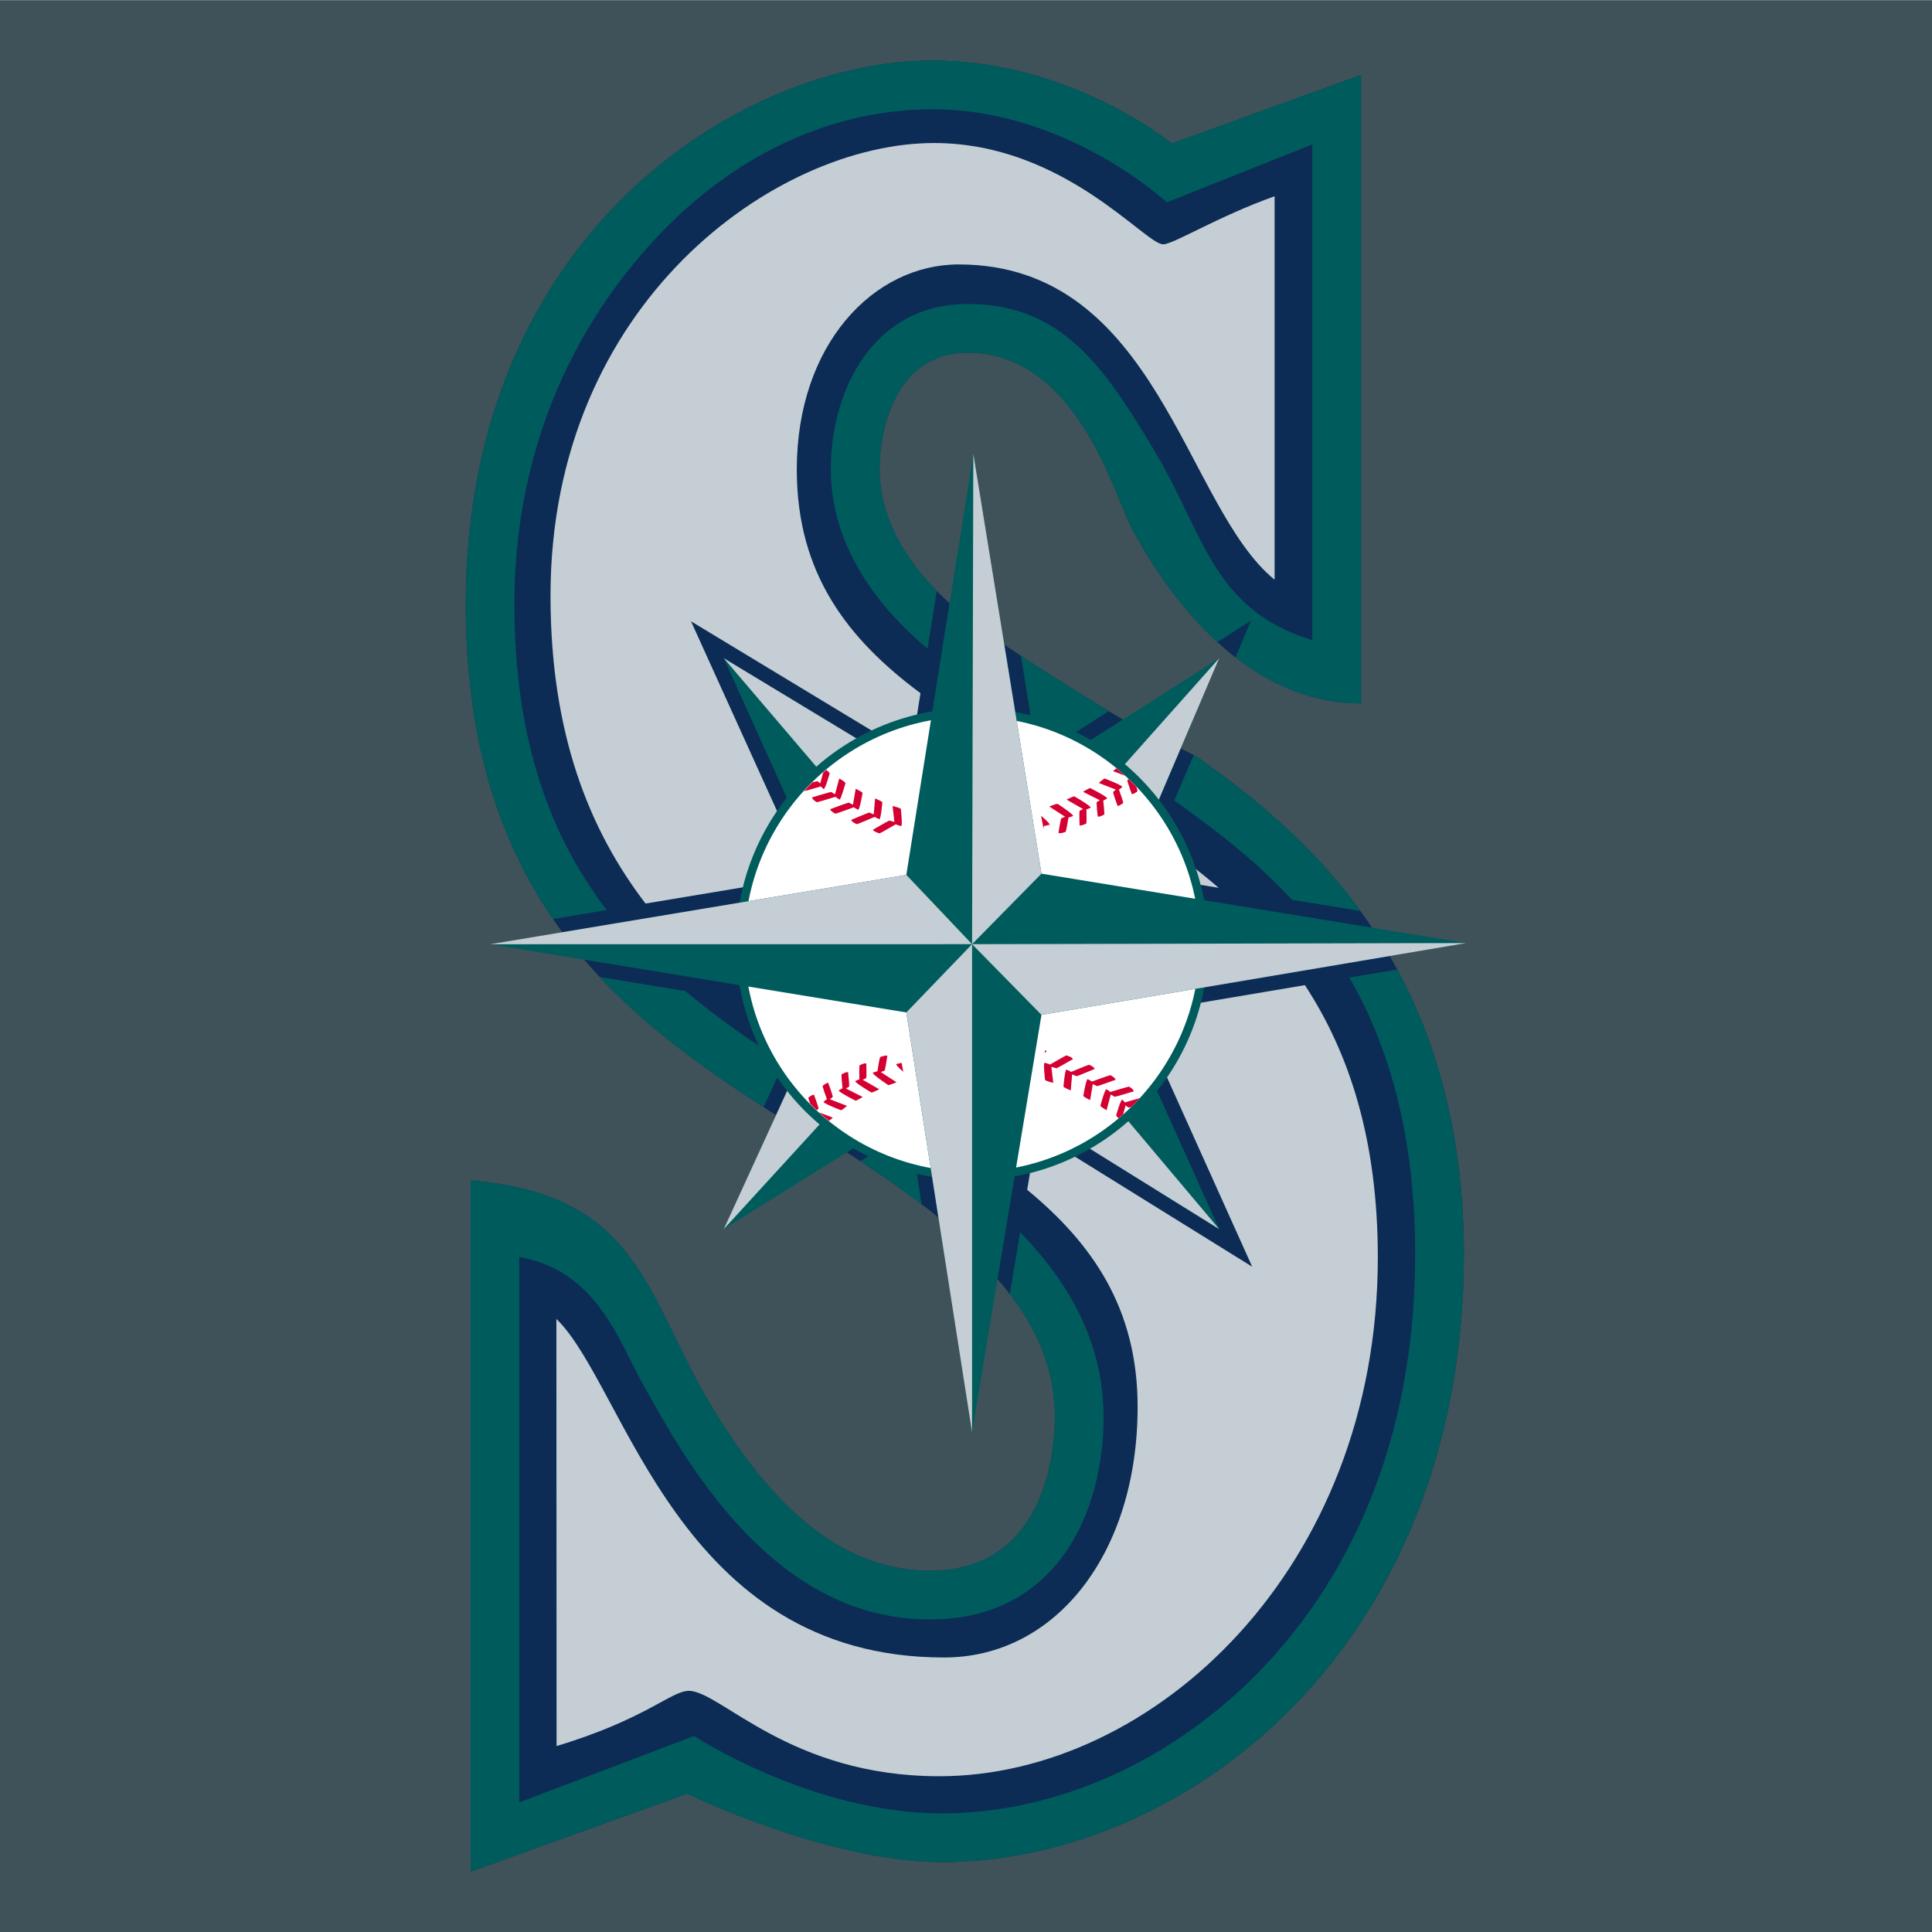
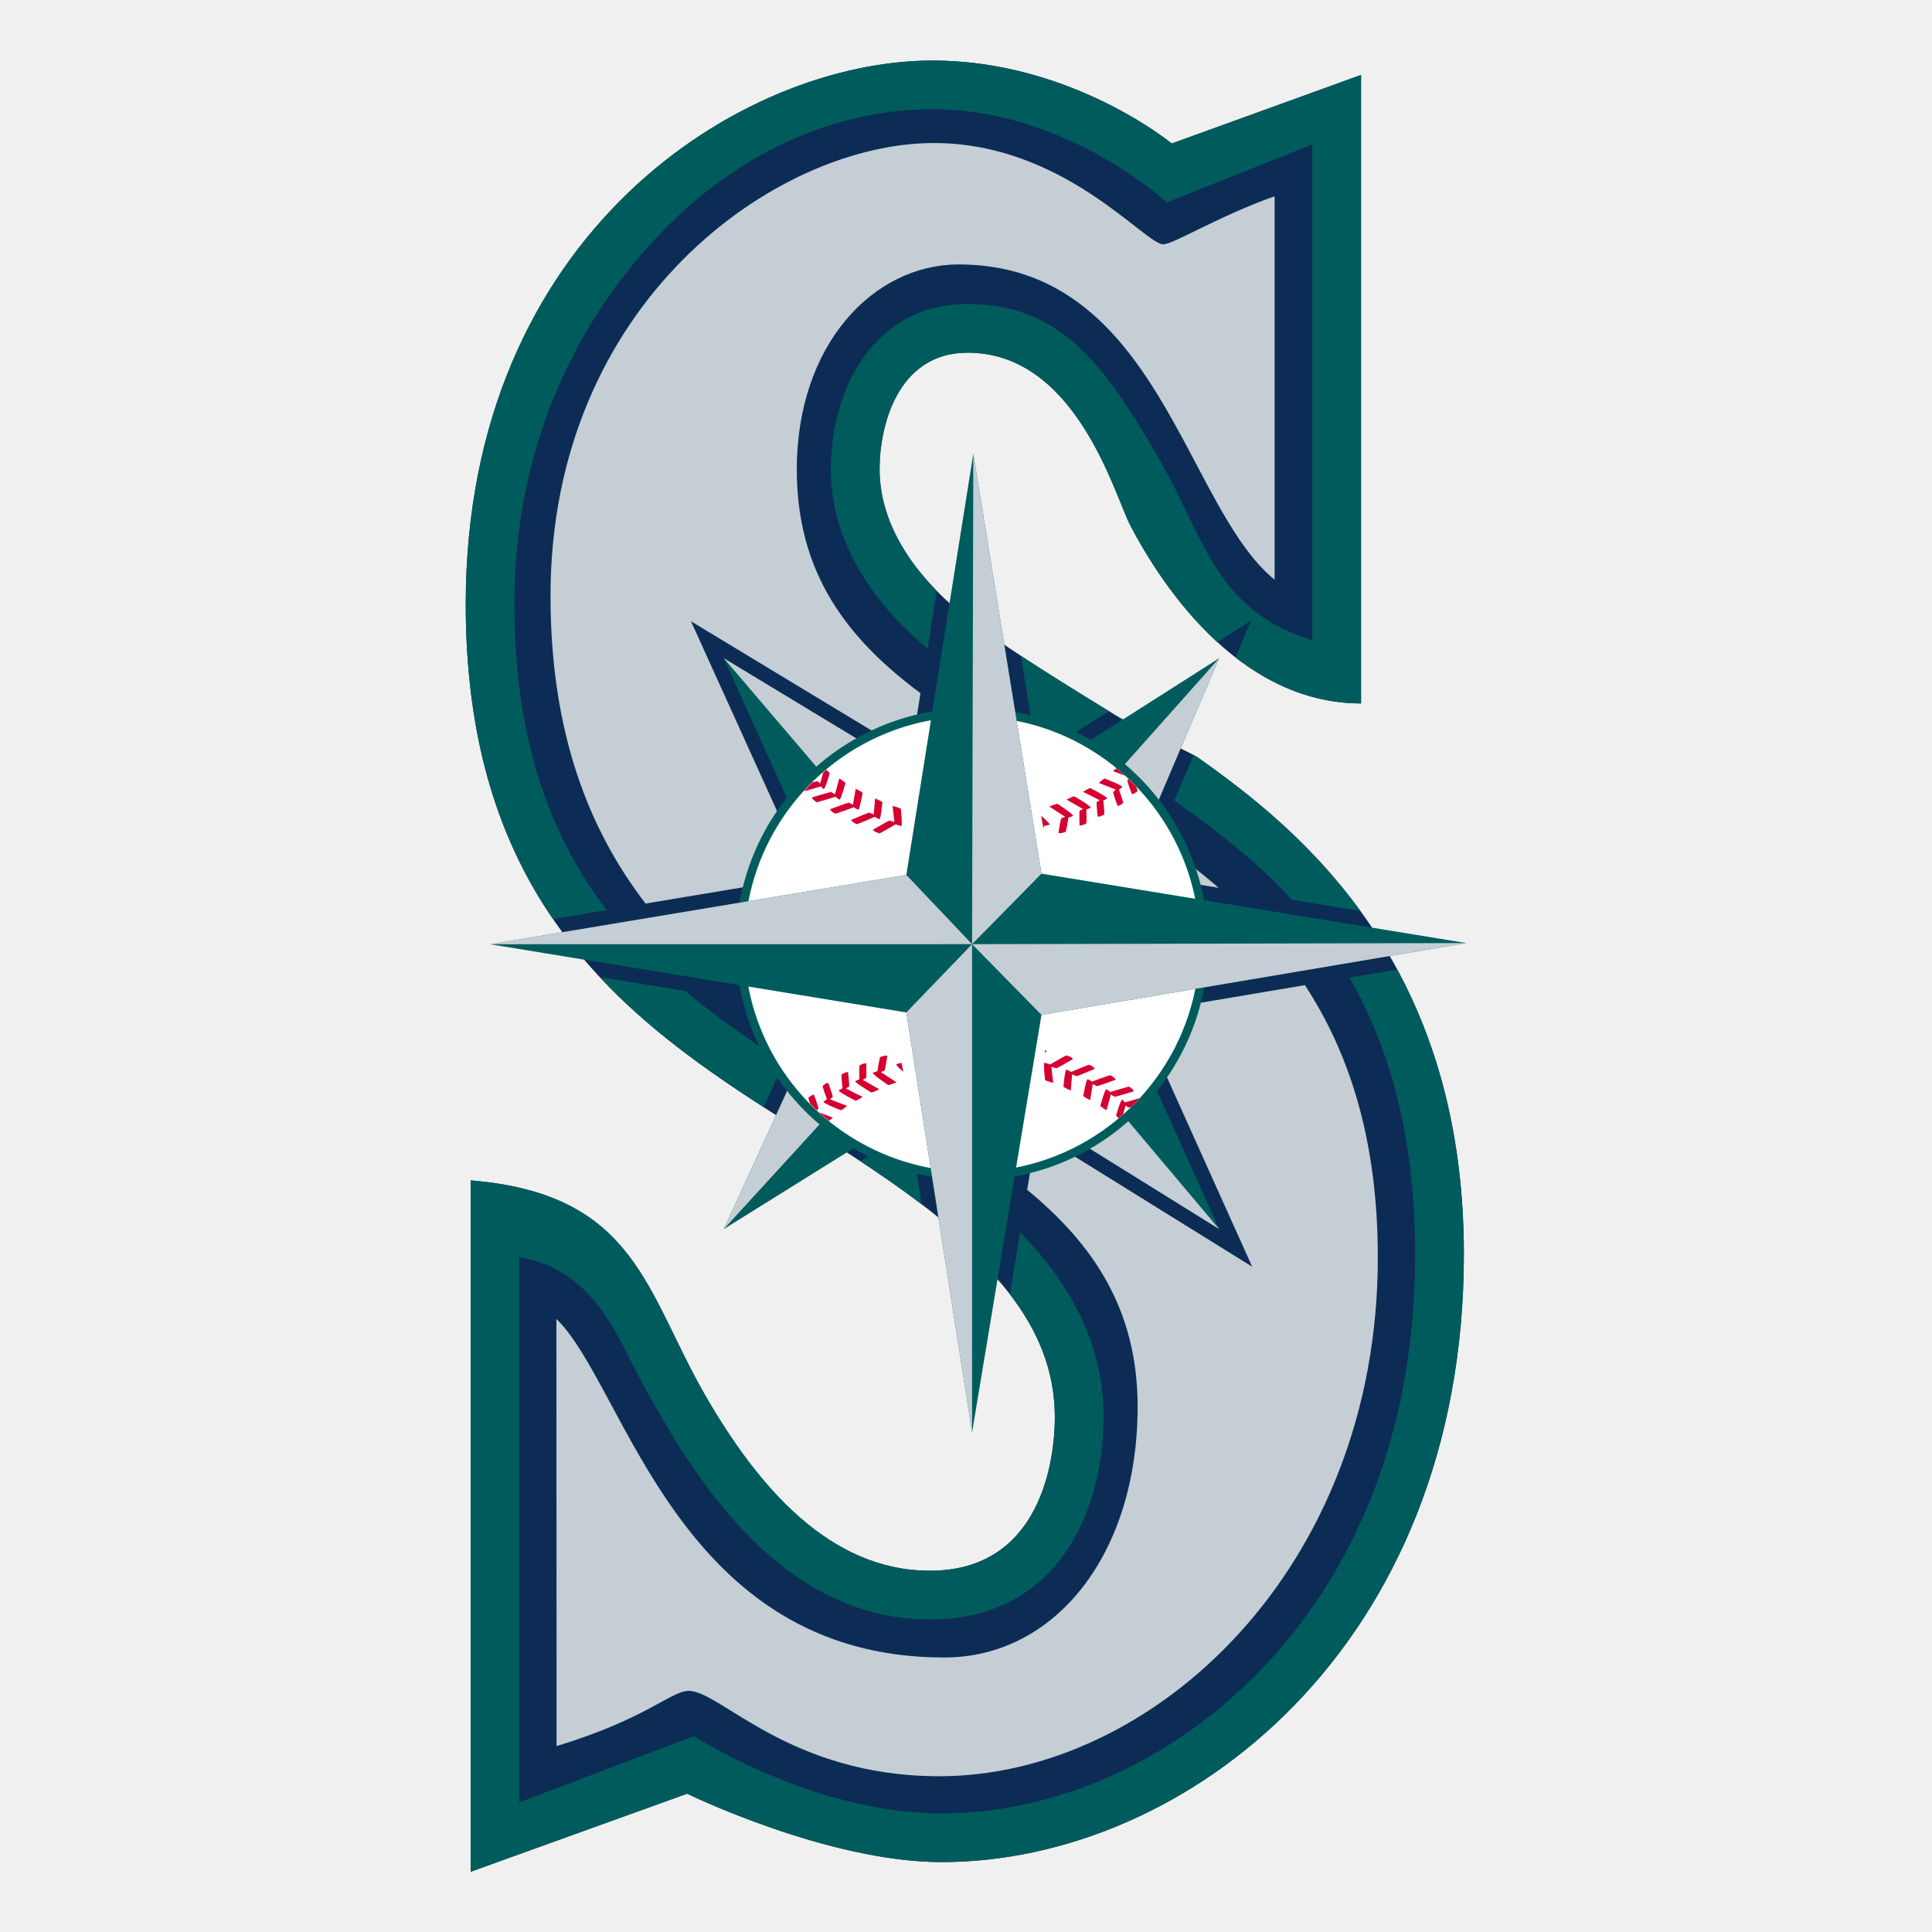
<svg xmlns="http://www.w3.org/2000/svg" version="1.1" id="svg23675" viewBox="0 0 250 250" height="250" width="250">
  <defs id="defs23713" />
-   <path id="path23677" d="M0 .021h250v249.996H0z" fill="#405259" />
+   <path id="path23677" d="M0 .021h250v249.996H0z" fill="#40525900" />
  <path id="path23679" fill="#0c2c56" d="M60.898 152.743c21.416 1.739 22.636 14.435 30.396 27.878 6.752 11.688 16.006 22.629 29.038 22.629 14.435 0 16.166-14.466 16.166-19.852 0-8.408-4.257-15.183-10.688-21.226-1.022-.946-2.762-3.311-3.875-4.227-4.349-3.586-9.384-6.942-14.633-10.284-1.435-.916-2.212-.412-3.67-1.328-20.82-13.106-43.365-27.942-43.365-68.142 0-48.02 35.744-70.358 60.402-70.358 17.959 0 30.953 10.735 30.953 10.735l24.498-8.873v81.329c-16.221 0-26.275-16.189-29.854-23.025-2.021-3.86-6.965-22.362-21.049-22.362-9.087 0-11.398 9.499-11.398 15.068 0 7.774 5.203 14.931 13.122 20.63 4.959 3.563 11.224 7.416 17.281 11.131 2.892 1.785 9.826 4.875 10.826 5.584 13.152 9.308 34.378 26.436 34.378 64.229 0 50.812-35.996 78.674-67.574 78.674-14.809 0-32.936-8.85-32.936-8.85l-28.015 10.101v-89.461z" />
  <g id="g23681" fill="#005c5c">
    <path id="path23683" d="M143.479 92.017c-3.86-2.373-7.782-4.792-11.368-7.149l1.351 8.354c1.373.862 2.754 1.717 4.112 2.556l5.905-3.761zM98.808 143.268l2.647-5.783c-4.288-2.777-8.659-5.787-12.779-9.243l-11.085-1.815c6.317 6.769 13.763 12.034 21.217 16.841zM117.89 147.082c-.237-.168-.473-.32-.702-.488l-5.867 3.662c2.77 1.831 5.44 3.678 7.935 5.585l-1.366-8.759z" />
    <path id="path23685" d="M174.614 126.502c5.852 10.144 8.507 22.183 8.507 35.778 0 27.496-10.964 44.54-20.157 54-11.353 11.674-26.337 18.372-41.115 18.372-16.777 0-32.051-10.01-32.051-10.01l-22.606 8.591v-70.572c7.561 1.313 11.139 6.684 14.282 13.138 1.267 2.595 2.739 5.158 4.364 7.98 10.017 17.334 21.293 25.772 34.493 25.772 16.586 0 22.469-14.084 22.469-26.153 0-8.637-3.548-16.495-10.796-23.941l-1.328 8.026c3.617 4.685 5.821 9.888 5.821 15.915 0 5.386-1.731 19.852-16.166 19.852-13.031 0-22.286-10.94-29.038-22.629-7.759-13.443-8.98-26.139-30.396-27.878v89.462l28.015-10.101s18.127 8.85 32.936 8.85c31.578 0 67.574-27.862 67.574-78.674 0-15.427-3.54-27.405-8.621-36.824l-6.187 1.046zM155.045 98.052c-.115-.084-.32-.206-.58-.343l-2.51 5.875c4.799 3.411 10.276 7.484 15.221 12.848l8.85 1.442c-6.73-9.263-14.755-15.42-20.981-19.822zM78.506 117.758c-8.026-10.467-11.948-23.422-11.948-39.566 0-25.055 11.963-41.359 20.638-49.721 9.857-9.506 21.69-14.335 33.47-14.335 17.411 0 30.319 12.047 30.319 12.047l18.83-7.5v64.163c-12.863-3.929-14.038-13.717-20.165-24.055-6.744-11.391-12.245-19.455-24.437-19.455-12.162 0-17.7 11.078-17.7 21.37 0 8.385 4.318 16.35 12.512 23.224l1.19-7.477c-4.608-4.7-7.4-10.056-7.4-15.747 0-5.57 2.312-15.068 11.398-15.068 14.084 0 19.027 18.501 21.049 22.362 1.915 3.655 5.685 9.987 11.254 15.091l4.379-2.792-2.029 4.768c4.448 3.449 9.872 5.958 16.251 5.958V9.696l-24.498 8.873S138.626 7.834 120.666 7.834c-24.658 0-60.402 22.339-60.402 70.358 0 17.914 4.479 30.792 11.284 40.726l6.958-1.16z" />
  </g>
  <g id="g23687" fill="#c4ced4">
    <path id="path23689" d="M104.4 113.44L89.417 80.397l28.435 17.197 1.259-7.896c-9.354-6.958-16.007-15.389-16.007-28.938 0-16.174 9.911-26.542 20.95-26.542 25.78 0 29.251 31.372 40.879 40.794V25.397c-7.324 2.602-13.077 6.218-14.42 6.218-2.357 0-12.871-13.107-29.648-13.107-20.515 0-49.629 20.744-49.629 58.579 0 17.723 4.944 30.243 12.298 39.833l20.866-3.48zM149.734 108.779l-1.915 4.486 9.873 1.618c-2.541-2.206-5.218-4.212-7.958-6.104zM96.176 129.47c2.189 1.717 4.44 3.33 6.729 4.871l1.61-3.506-8.339-1.365zM147.613 131.064l.046.907 14.374 31.94-27.894-17.318-1.221 7.37c8.438 6.958 14.29 15.351 14.29 28.076 0 18.905-10.551 32.44-25.047 32.44-34.5 0-41.214-35.172-50.164-43.809l.023 55.268c11.551-3.479 14.809-7.141 17.12-7.141 4.09 0 13.016 11.047 32.395 11.047 27.694 0 56.755-26.81 56.755-67.123 0-15.229-3.692-26.475-9.438-35.244l-21.239 3.587z" />
  </g>
  <path id="path23691" d="M93.658 85.173l13.23 29.297-.16 16.068-13.07 28.507 26.78-16.693 9.445-.641 27.878 17.334-11.971-26.623-.938-17.005 12.909-30.244-24.254 15.434-12.764.947" fill="#005c5c" />
  <path id="path23693" d="M93.658 85.173l20.951 24.567-7.881 20.798-13.07 28.507 22.202-24.262 14.023 6.928 27.878 17.334-25.2-29.926 12.291-13.702 12.909-30.244-22.995 25.833-14.023-9.452" fill="#c4ced4" />
  <path id="path23695" fill="#005c5c" d="M156.342 122.176c0 16.88-13.68 30.552-30.556 30.552S95.23 139.056 95.23 122.176c0-16.876 13.68-30.556 30.556-30.556s30.556 13.68 30.556 30.556z" />
  <path id="path23697" fill="#FFF" d="M155.243 122.176c0 16.27-13.184 29.453-29.458 29.453-16.266 0-29.457-13.184-29.457-29.453 0-16.266 13.191-29.457 29.457-29.457 16.275 0 29.458 13.191 29.458 29.457z" />
  <g id="g23699" fill="#d50032">
    <path id="path23701" d="M106.583 102.111c.229-.069.778-2.037.778-2.037-.038-.107-.305-.351-.427-.465-.137.106-.274.236-.412.351l-.389 1.412-.343-.282c-.046-.008-.32.061-.656.152-.374.366-.74.74-1.091 1.137.503-.114 1.915-.542 2.174-.618.144.167.366.35.366.35" />
    <path id="path23703" d="M108.643 103.476c.198-.083.763-2.144.763-2.144-.068-.168-.641-.503-.641-.503l-.168-.084-.046.167-.503 1.87-.496-.298c-.122-.015-2.464.694-2.464.694-.031.259.595.633.595.633.106.008 2.182-.625 2.434-.709.19.176.526.374.526.374M108.101 105.292c.114.008 2.212-.771 2.38-.832.213.153.572.328.572.328.213-.099.564-2.182.564-2.182-.084-.145-.725-.458-.725-.458l-.175-.077-.023.191-.32 1.869-.542-.274c-.122 0-2.396.847-2.396.847-.014.26.665.588.665.588M110.207 106.215c.168.229.664.435.664.435.107 0 2.159-.877 2.312-.946.221.145.618.305.618.305.199-.107.374-2.197.374-2.197-.091-.145-.755-.412-.755-.412l-.183-.084-.015.191-.16 1.869-.58-.229c-.122 0-2.334.946-2.334.946-.002.031.02.084.059.122M112.968 107.36c.008.045.039.076.077.129h.007c.199.198.763.351.763.351.099-.015 1.968-1.106 2.09-1.175.259.114.717.236.717.236.183-.16-.054-2.235-.054-2.235-.106-.122-.862-.32-.862-.32l-.199-.061.016.213.213 1.862-.656-.183c-.105.023-2.112 1.183-2.112 1.183M135.032 107.23c.023-.16.046-.282.054-.351.268-.03.74-.16.74-.16.008-.03-.023-.076-.054-.13h.008l-.03-.03c-.176-.244-.626-.656-1.03-1.007.114.587.214 1.152.312 1.678M137.337 105.879c-.1.122-.374 1.892-.374 1.892.19.153.931-.129.931-.129.076-.099.328-1.595.366-1.847.244-.076.596-.198.596-.198 0-.03-.023-.076-.062-.137l.016-.008-.062-.03c-.396-.435-1.899-1.412-1.899-1.412-.13-.015-.816.252-.816.252l-.26.099 2.061 1.335M139.709 104.911c-.076.13-.015 1.884-.015 1.884.206.115.87-.229.87-.229.061-.115.022-1.511.015-1.816.236-.084.564-.244.564-.244 0-.031-.03-.061-.091-.122h.022l-.054-.023c-.419-.412-1.999-1.313-1.999-1.313-.137-.007-.763.298-.763.298l-.244.122 2.129 1.221M141.922 103.781c-.076.145.122 1.87.122 1.87.222.114.839-.252.839-.252.062-.122-.091-1.526-.121-1.808.229-.099.503-.267.503-.267 0-.038-.03-.076-.084-.122h.008l-.03-.023c-.428-.374-2.075-1.198-2.075-1.198-.146 0-.718.343-.718.343l-.221.137 2.174 1.091M144.043 102.469c-.046.16.572 1.808.572 1.808.229.053.725-.374.725-.374.03-.129-.435-1.411-.549-1.724.19-.122.442-.343.442-.343-.038-.236-2.273-1.091-2.273-1.091-.146.023-.596.412-.596.412l-.175.161 2.204.854m.306 1.914zM146.454 102.751c.229.061.732-.366.732-.366.015-.061-.054-.29-.153-.58-.32-.328-.655-.664-.991-.992l-.16.145c-.038.146.572 1.793.572 1.793M144.027 99.784l1.557.595c-.366-.328-.732-.648-1.113-.961-.138.107-.268.213-.268.213M145.218 142.291c-.244.076-.786 2.045-.786 2.045.023.076.184.244.321.366.198-.168.389-.336.579-.504l.32-1.16.344.275c.03.015.168-.016.366-.062.374-.381.748-.747 1.114-1.145-.626.168-1.679.474-1.908.55-.144-.182-.35-.365-.35-.365" />
    <path id="path23705" d="M146.11 140.612c-.114-.016-2.174.61-2.434.687-.19-.168-.526-.351-.526-.351-.214.092-.763 2.136-.763 2.136.061.153.648.488.648.488l.152.092.55-2.029.503.29c.106.015 2.457-.702 2.457-.702.032-.244-.587-.611-.587-.611M143.692 139.132c-.115-.015-2.259.764-2.389.824-.206-.152-.572-.32-.572-.32-.206.092-.549 2.167-.549 2.167.076.152.702.458.702.458l.183.076.336-2.061.549.275c.122 0 2.396-.824 2.396-.824.015-.259-.656-.595-.656-.595M141.579 138.187h.007-.007c-.168-.214-.656-.412-.656-.412-.114 0-2.19.885-2.312.931-.229-.152-.626-.306-.626-.306-.198.107-.374 2.213-.374 2.213.084.122.756.412.756.412l.19.076.175-2.075.58.229c.122 0 2.335-.931 2.335-.931 0-.047-.03-.092-.068-.137M138.824 137.057c0-.045-.03-.091-.076-.137h.008-.008c-.198-.198-.763-.352-.763-.352-.106.016-2.015 1.13-2.105 1.176-.244-.107-.718-.229-.718-.229-.183.152.069 2.243.069 2.228.099.138.861.321.861.321l.198.061-.244-2.075.672.184c.107-.017 2.106-1.177 2.106-1.177M135.346 135.943h-.016c-.016-.016-.054-.046-.092-.062-.015.122-.038.229-.061.352.152-.107.244-.184.244-.184-.007-.029-.045-.06-.075-.106M114.464 138.537c.084-.106.358-1.907.358-1.907-.183-.138-.923.152-.923.152-.084.092-.328 1.572-.359 1.831-.251.076-.603.198-.603.198-.008.046.099.168.099.168.412.442 1.907 1.435 1.907 1.435.122 0 .816-.26.816-.26l.252-.106-2.037-1.327M112.083 139.498c.069-.122.015-1.876.015-1.876-.221-.122-.862.229-.862.229-.076.106-.045 1.525-.03 1.815-.236.076-.549.229-.549.229 0 .03.114.152.114.152.427.412 1.992 1.327 1.992 1.327.137 0 .771-.305.771-.305l.236-.122-2.128-1.221M109.871 140.612c.068-.122-.13-1.861-.13-1.861-.214-.107-.832.274-.832.274-.069.106.084 1.511.114 1.785-.213.122-.503.29-.503.29.008.016.038.046.084.106h-.008l.023.016c.412.366 2.083 1.205 2.083 1.205.145 0 .717-.351.717-.351l.221-.122-2.174-1.099M107.758 141.939c.03-.152-.588-1.815-.588-1.815-.221-.046-.717.382-.717.382-.038.122.435 1.419.549 1.724-.191.122-.443.352-.443.352.038.229 2.274 1.083 2.274 1.083.145-.03.603-.427.603-.427l.168-.138-2.212-.854M105.332 141.665c-.229-.061-.725.366-.725.366-.015.062.092.412.222.778.282.29.572.58.862.854l.221-.198c.037-.152-.58-1.8-.58-1.8M107.773 144.625l-1.786-.687c.42.382.847.748 1.282 1.099.152-.122.32-.259.32-.259M116.669 137.53c-.26.046-.702.168-.702.168 0 .03.015.076.061.122l-.015.015.03.016c.145.214.496.534.839.839-.076-.397-.153-.779-.213-1.16" />
  </g>
  <path id="path23707" d="M125.946 58.707l-8.667 54.504-53.863 8.973 53.863 8.827 8.507 54.341 8.98-54.029 54.969-9.292-54.969-8.98" fill="#005c5c" />
  <path id="path23709" d="M125.946 58.707l-.16 63.469-8.507-8.965-53.863 8.973 62.37-.008-8.507 8.835 8.507 54.341v-63.176l8.98 9.147 54.969-9.292-63.949.145 8.98-9.125" fill="#c4ced4" />
</svg>
